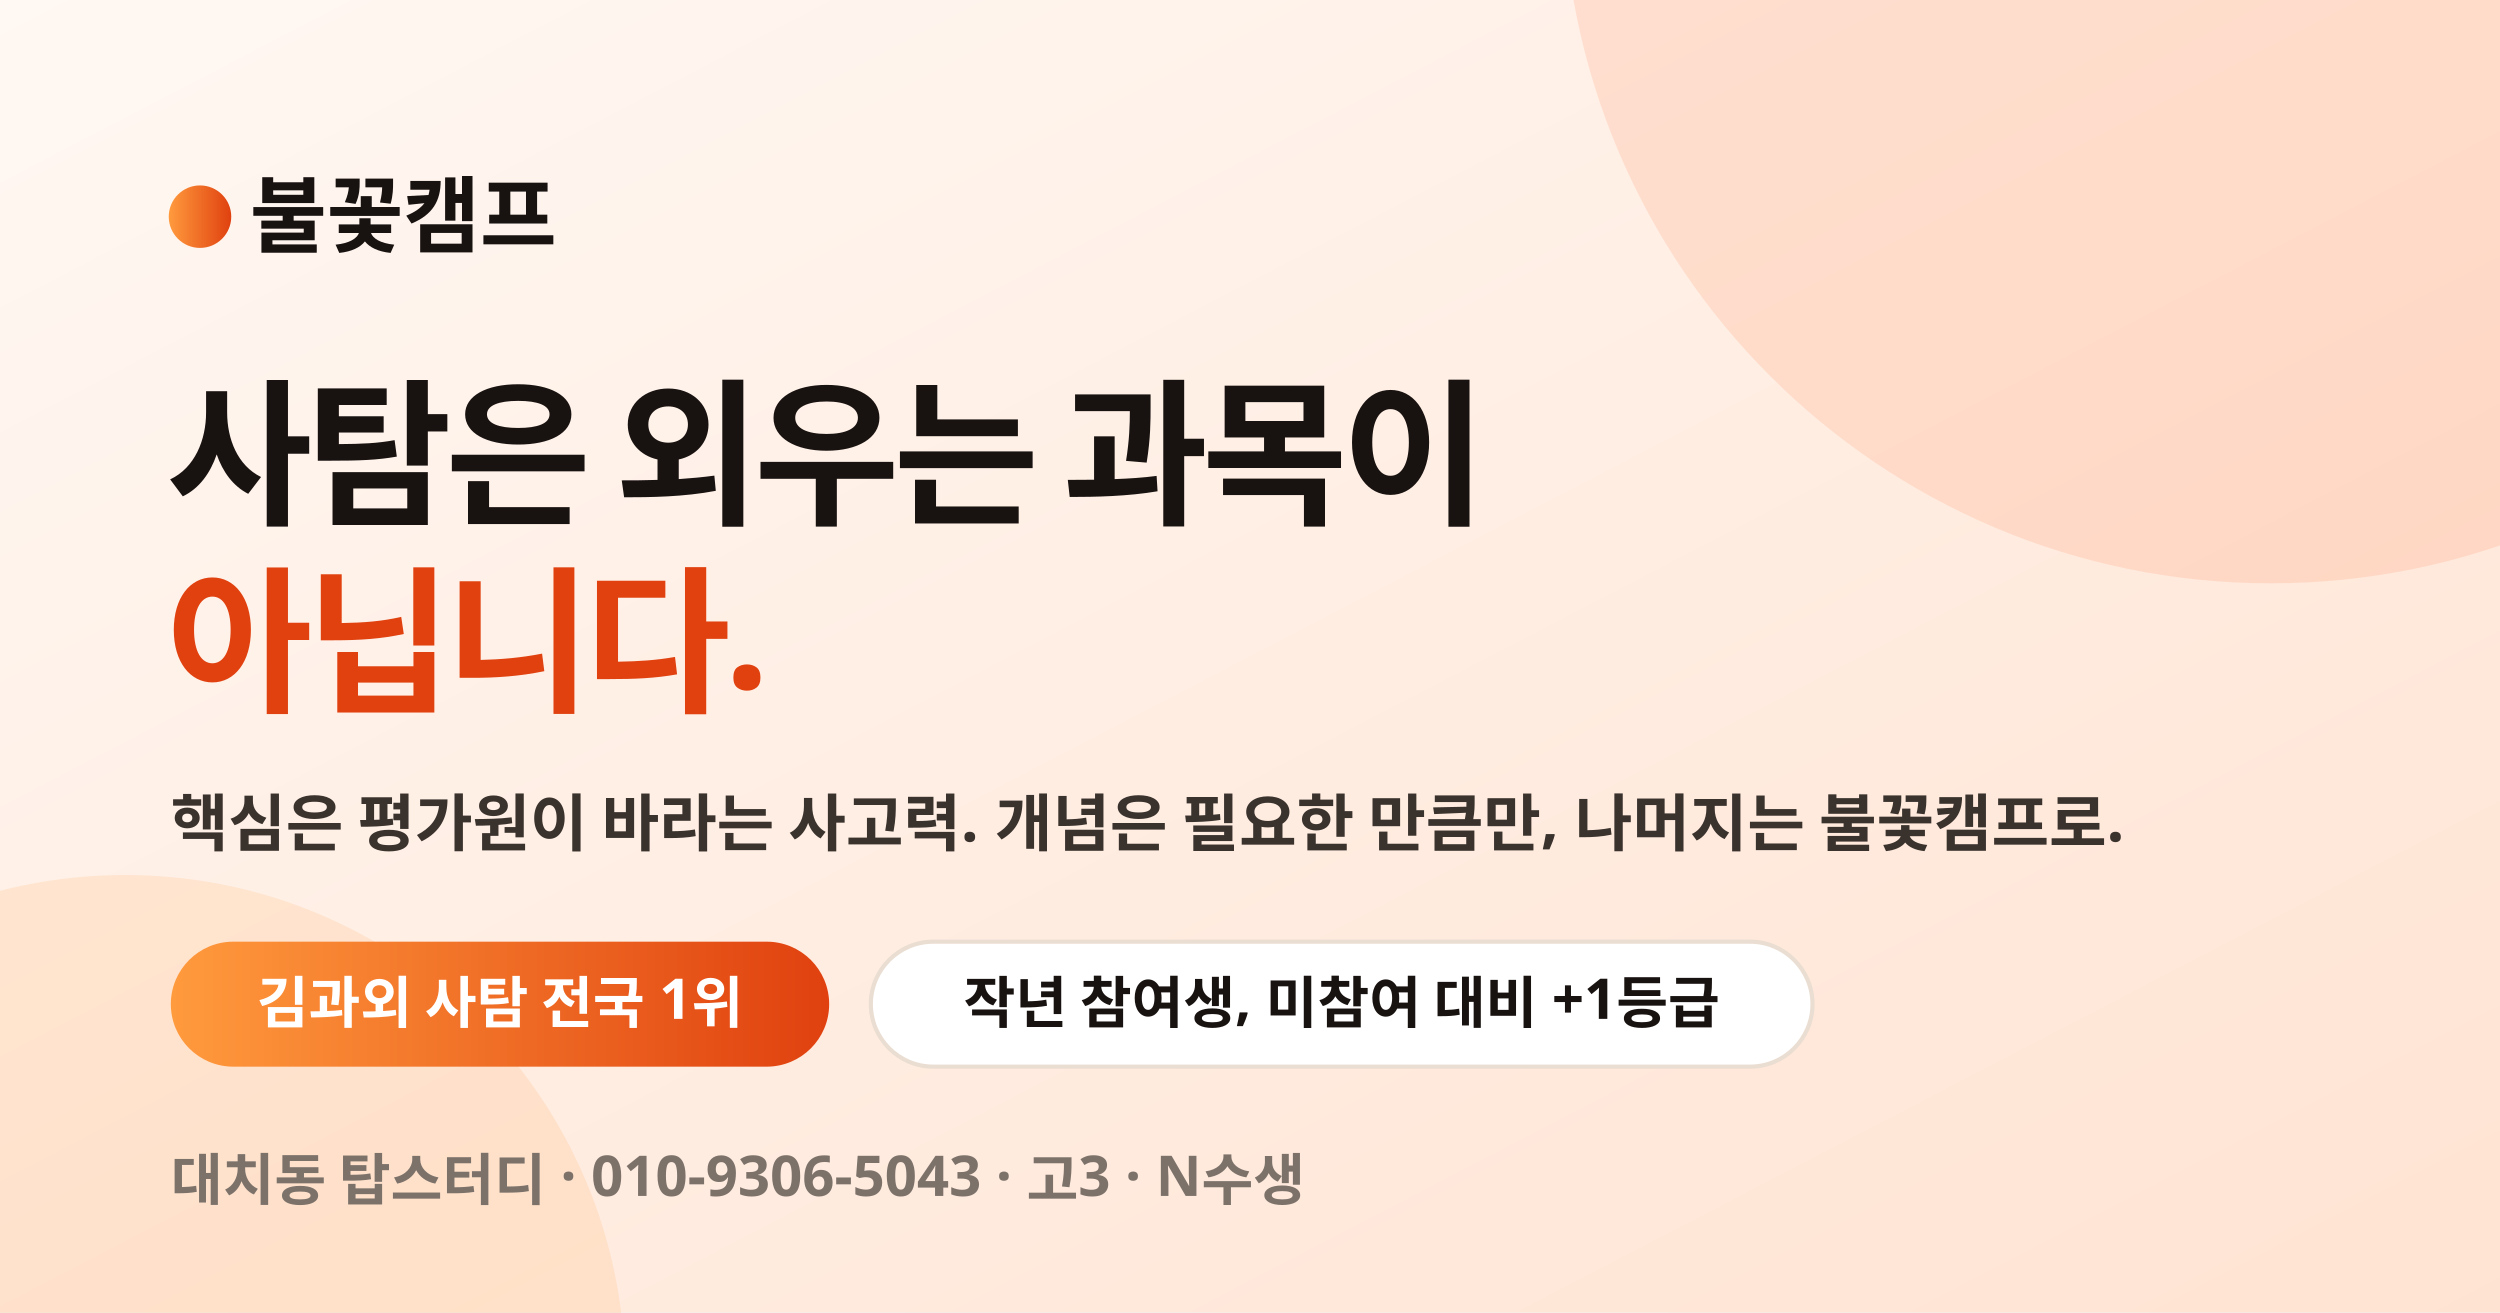
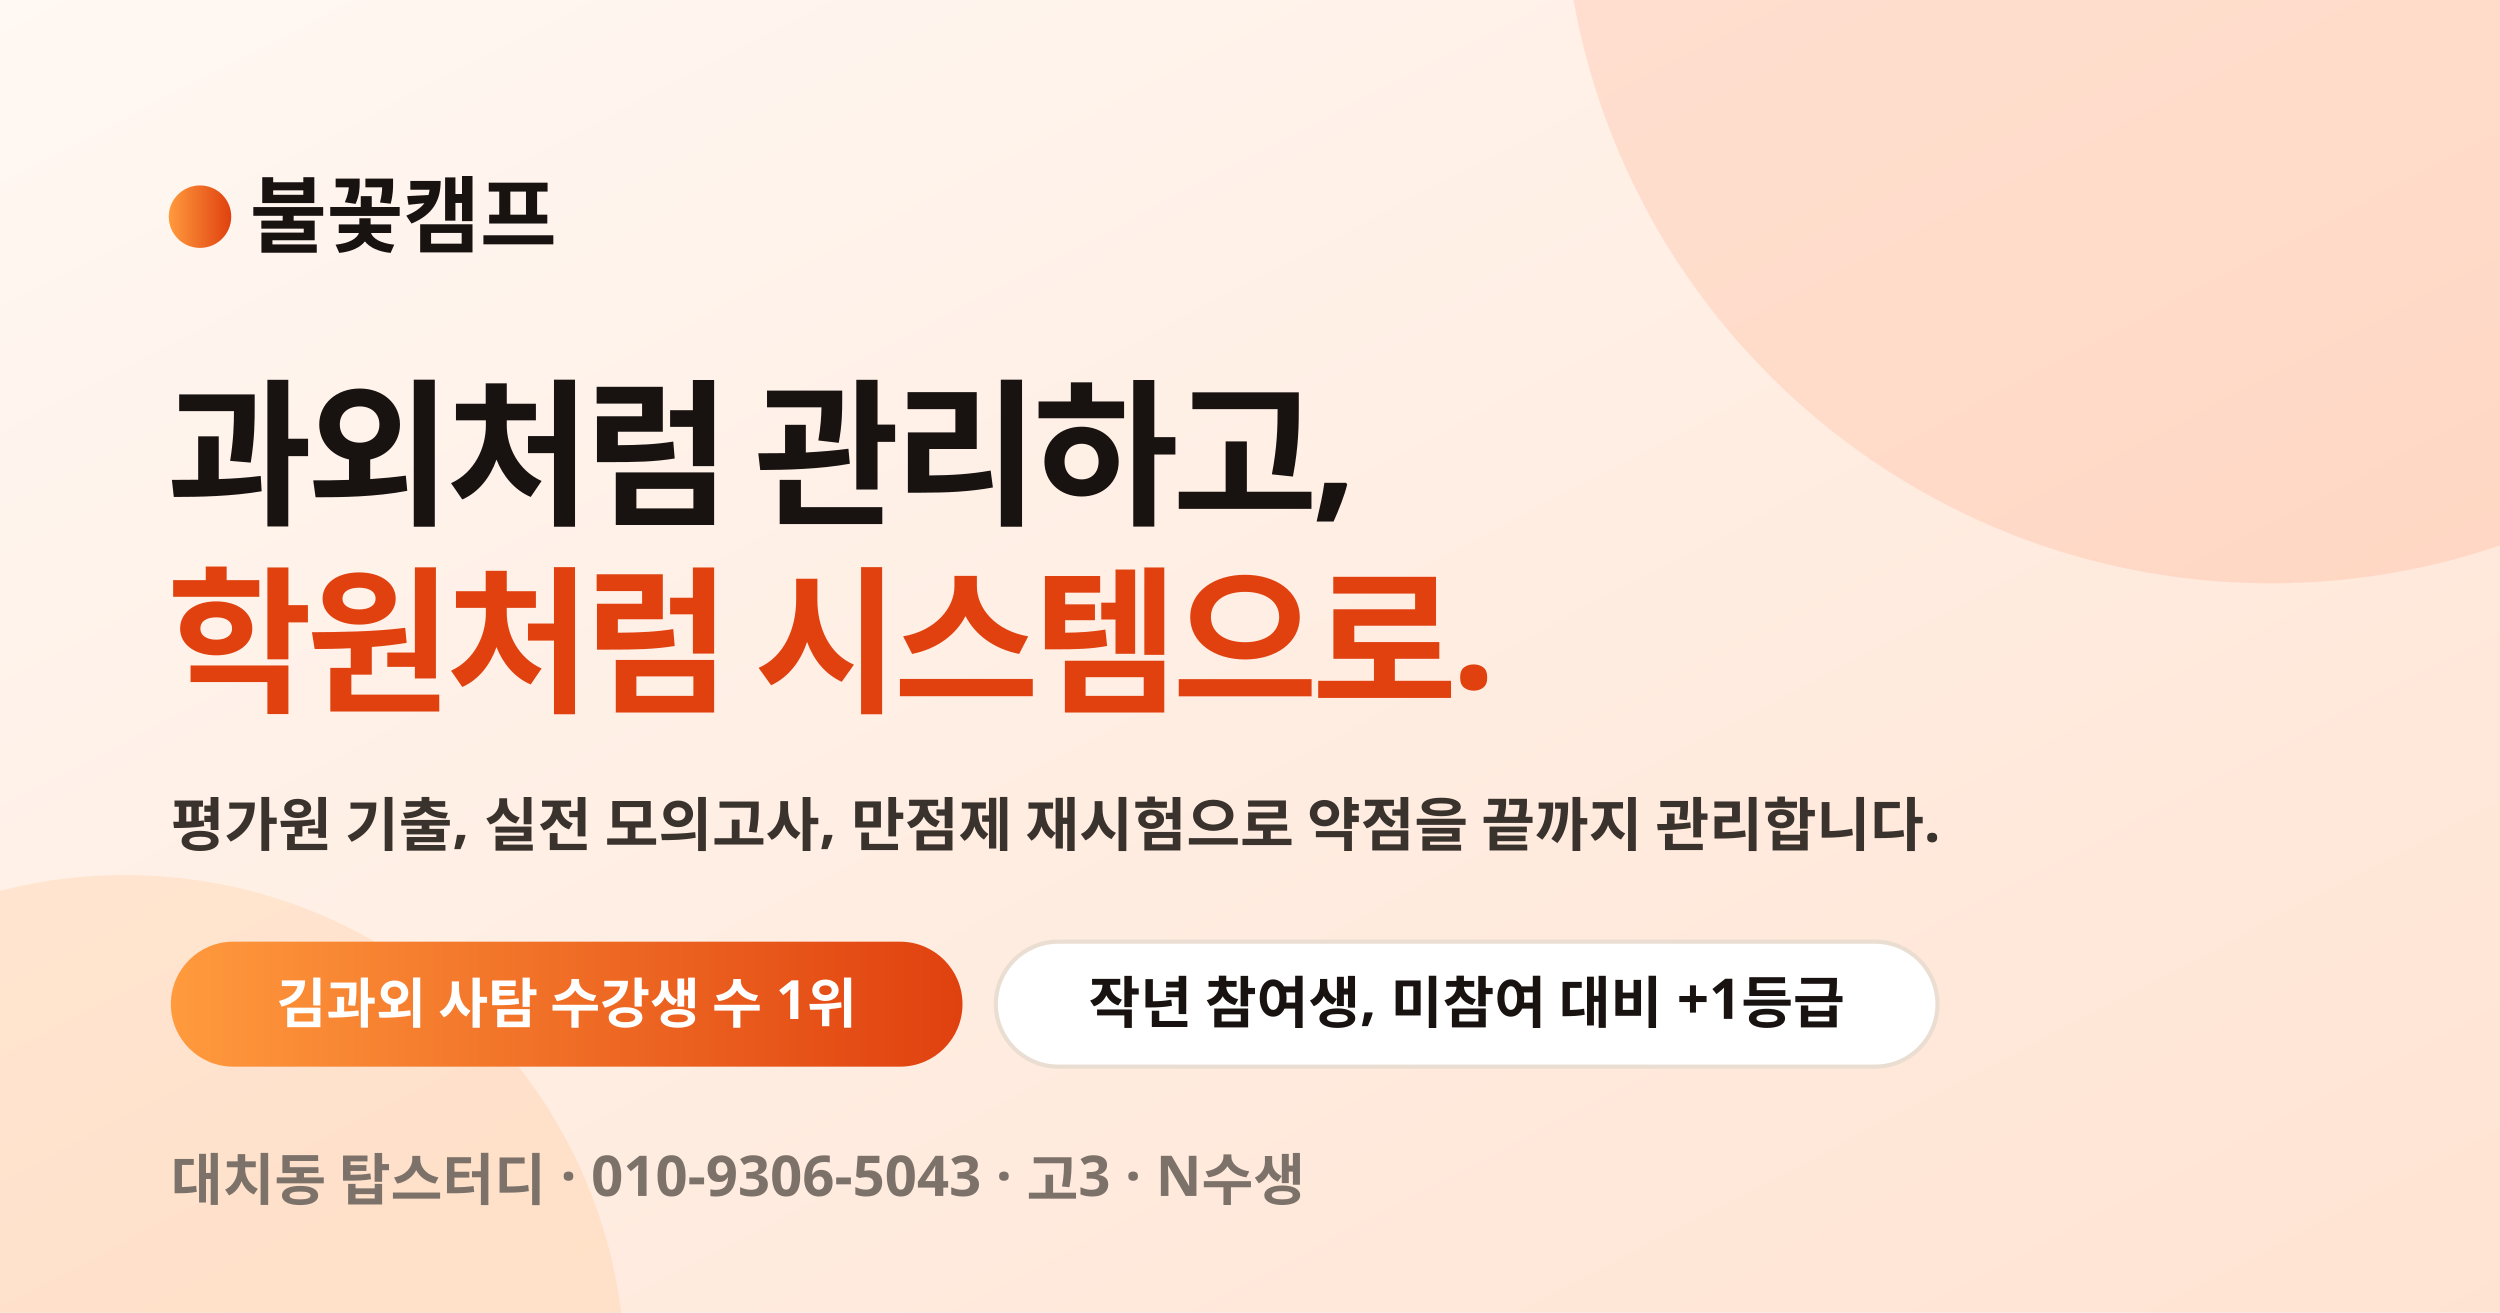
<svg xmlns="http://www.w3.org/2000/svg" viewBox="0 0 1200 630" width="1200" height="630">
  <defs>
    <linearGradient id="bg" x1="0" y1="0" x2="1" y2="1">
      <stop offset="0" stop-color="#FFF8F3" />
      <stop offset="1" stop-color="#FFE3D2" />
    </linearGradient>
    <linearGradient id="fire" x1="0" x2="1">
      <stop offset="0" stop-color="#FF9A3D" />
      <stop offset="1" stop-color="#E0410F" />
    </linearGradient>
  </defs>
  <rect width="1200" height="630" fill="url(#bg)" />
  <circle cx="1090" cy="-60" r="340" fill="#FF7A45" opacity="0.16" />
  <circle cx="60" cy="660" r="240" fill="#FF9A3D" opacity="0.14" />
  <g font-family="Pretendard, sans-serif">
    <circle cx="96" cy="104" r="15" fill="url(#fire)" />
    <text x="120" y="118" font-size="40" font-weight="900" fill="#181210">불꽃캠프</text>
-     <text x="80" y="246" font-size="76" font-weight="900" letter-spacing="-3" fill="#181210">사탐은 외우는 과목이</text>
-     <text x="80" y="336" font-size="76" font-weight="900" letter-spacing="-3" fill="#E0410F">아닙니다.</text>
-     <text x="82" y="406" font-size="30" font-weight="600" fill="#3A322D">핵심은 평가원이 바라는 사고력. 개념은 필요한 만큼만, 나머지는 불꽃캠프로.</text>
+     <text x="80" y="246" font-size="76" font-weight="900" letter-spacing="-3" fill="#181210">과외처럼 관리하고,</text>
+     <text x="80" y="336" font-size="76" font-weight="900" letter-spacing="-3" fill="#E0410F">학원처럼 시스템으로.</text>
+     <text x="82" y="406" font-size="28" font-weight="600" fill="#3A322D">평가원 기출, 실전 모의고사, 만점제 재시험으로 약점을 끝까지 관리합니다.</text>
    <g transform="translate(82,452)">
-       <rect width="316" height="60" rx="30" fill="url(#fire)" />
-       <text x="158" y="39" text-anchor="middle" font-size="27" font-weight="800" fill="#ffffff">김과외 사탐 전국 1위</text>
-       <rect x="336" width="452" height="60" rx="30" fill="#ffffff" stroke="#EADDD1" stroke-width="2" />
-       <text x="562" y="39" text-anchor="middle" font-size="27" font-weight="800" fill="#181210">작년 참여생, 미참여 대비 +1등급</text>
+       <rect width="380" height="60" rx="30" fill="url(#fire)" />
+       <text x="190" y="39" text-anchor="middle" font-size="26" font-weight="800" fill="#ffffff">김과외 사탐 수강생 수 1위</text>
+       <rect x="396" width="452" height="60" rx="30" fill="#ffffff" stroke="#EADDD1" stroke-width="2" />
+       <text x="622" y="39" text-anchor="middle" font-size="27" font-weight="800" fill="#181210">작년 참여생, 미참여 대비 +1등급</text>
    </g>
    <text x="82" y="576" font-size="27" font-weight="700" fill="#7C726A">대치동 탑스터디  ·  010-9306-5043  ·  고3 · N수생</text>
  </g>
</svg>
